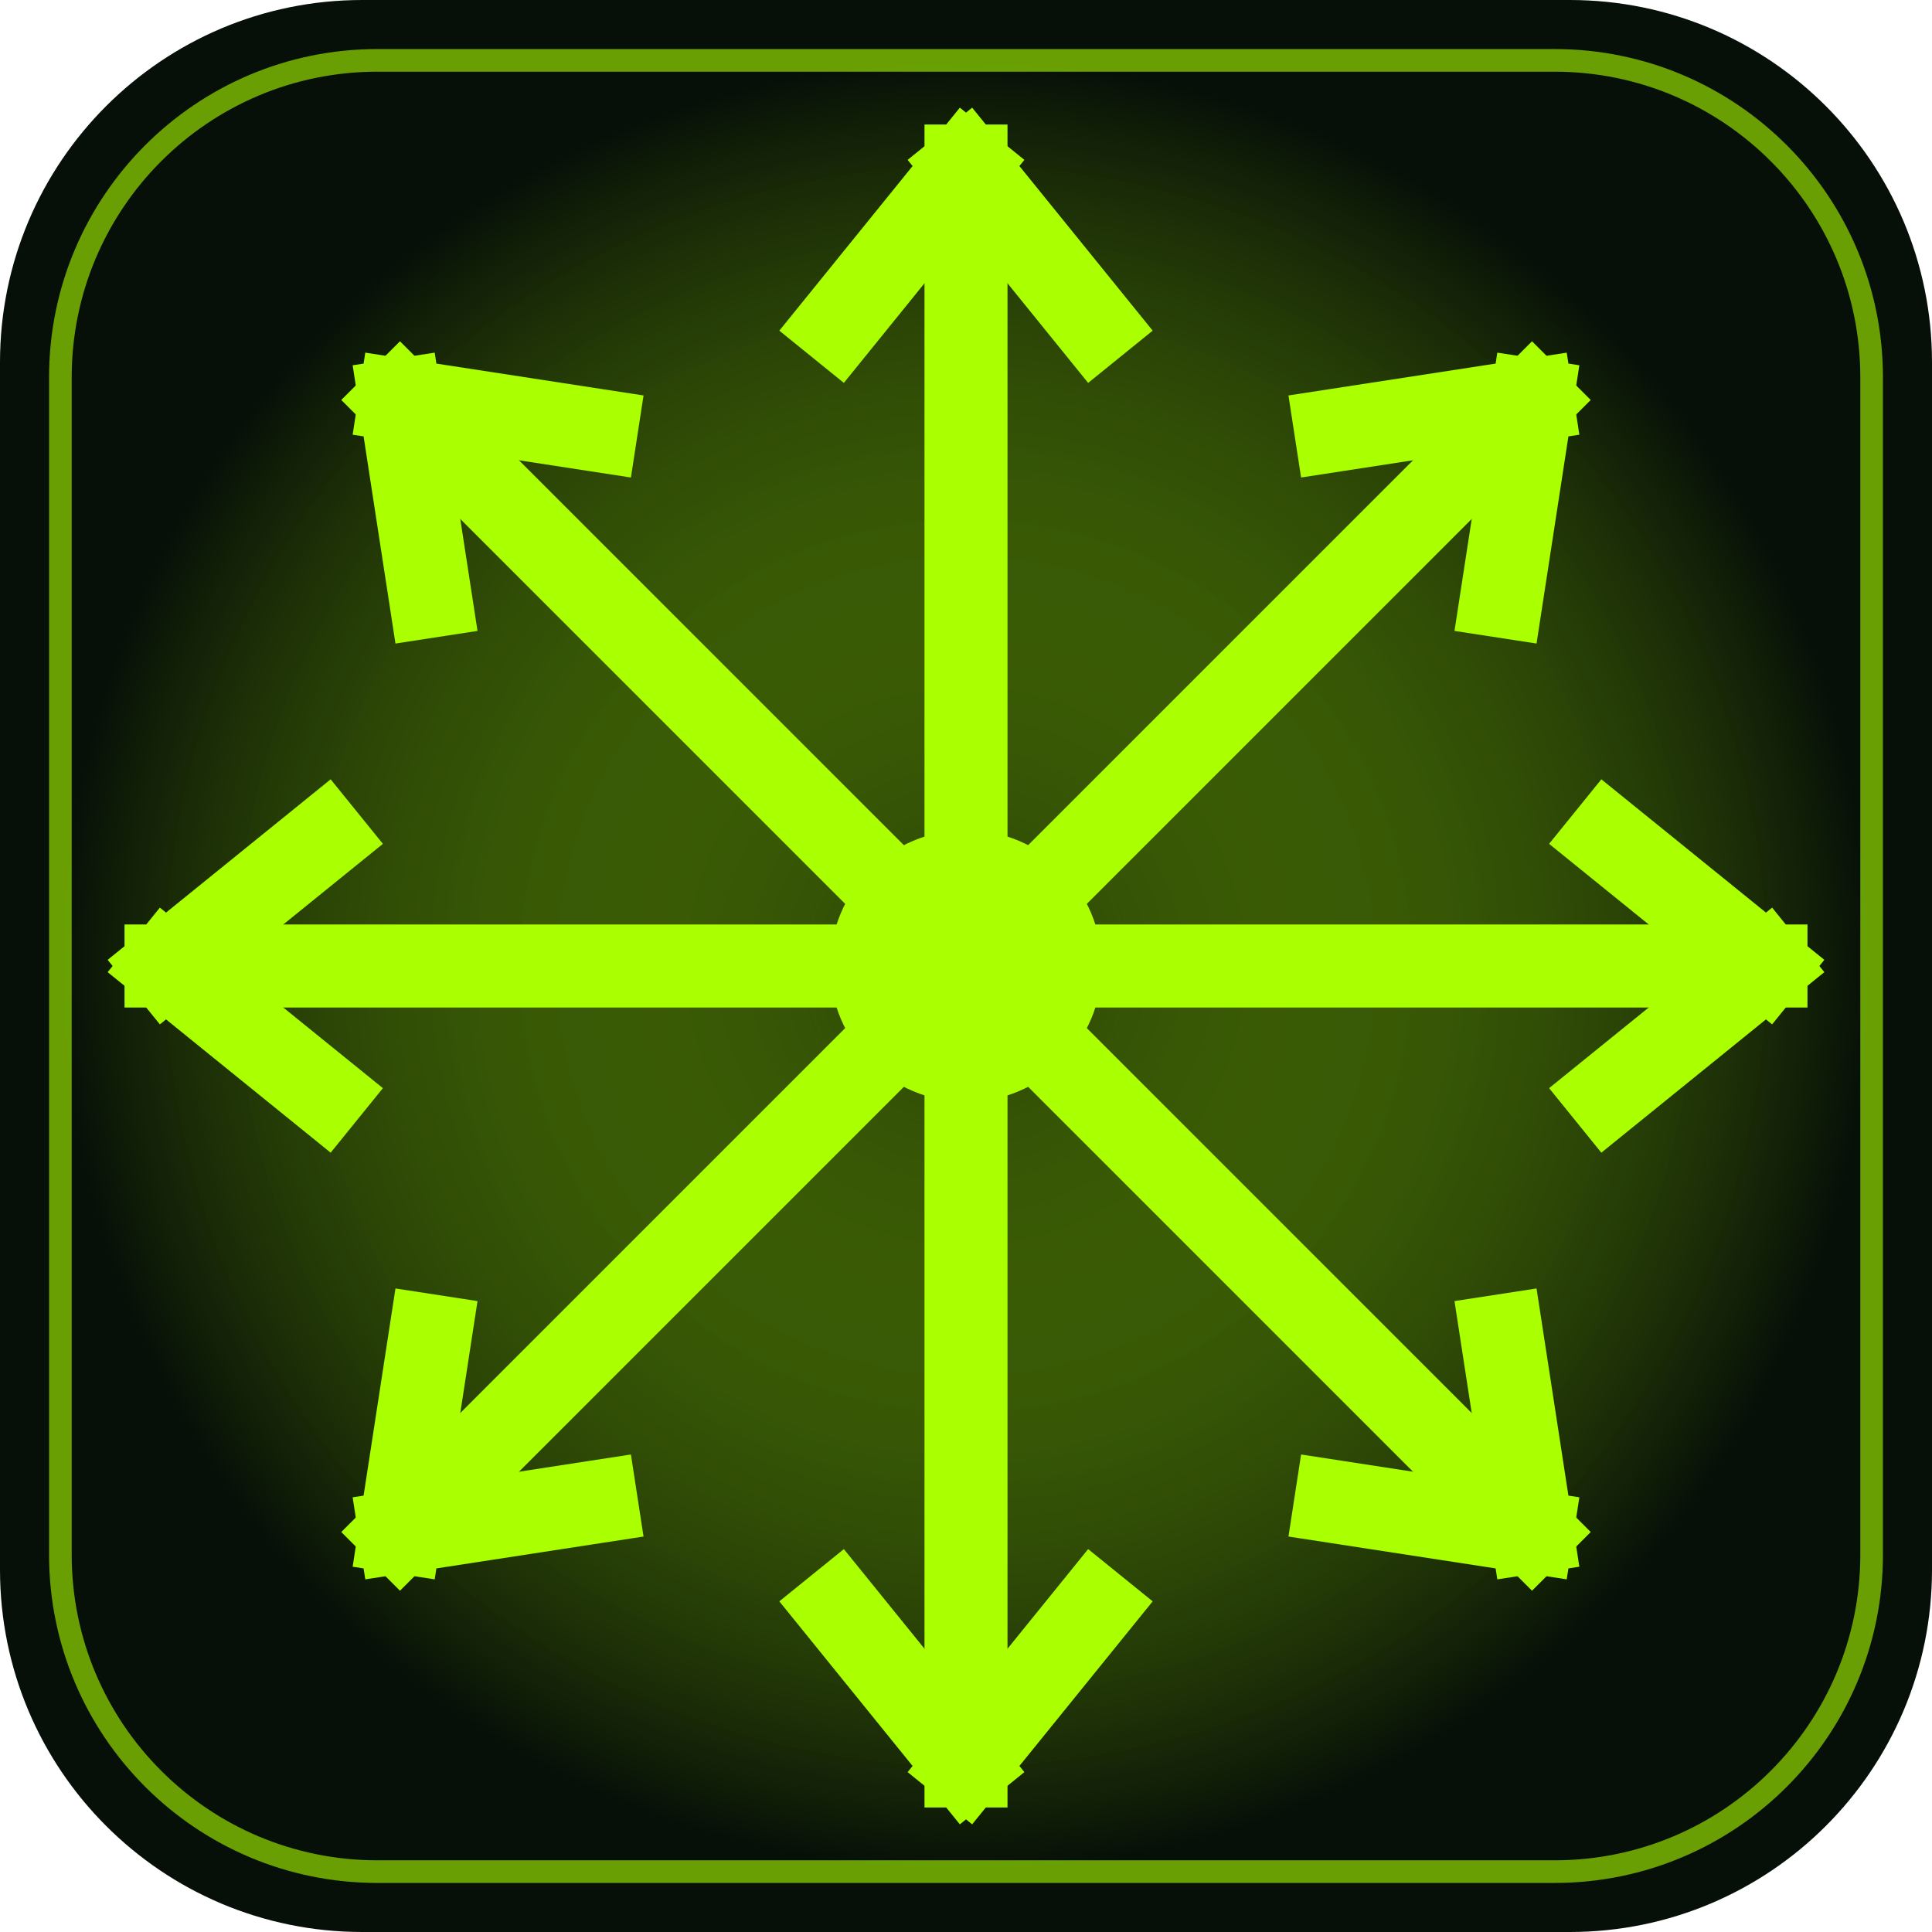
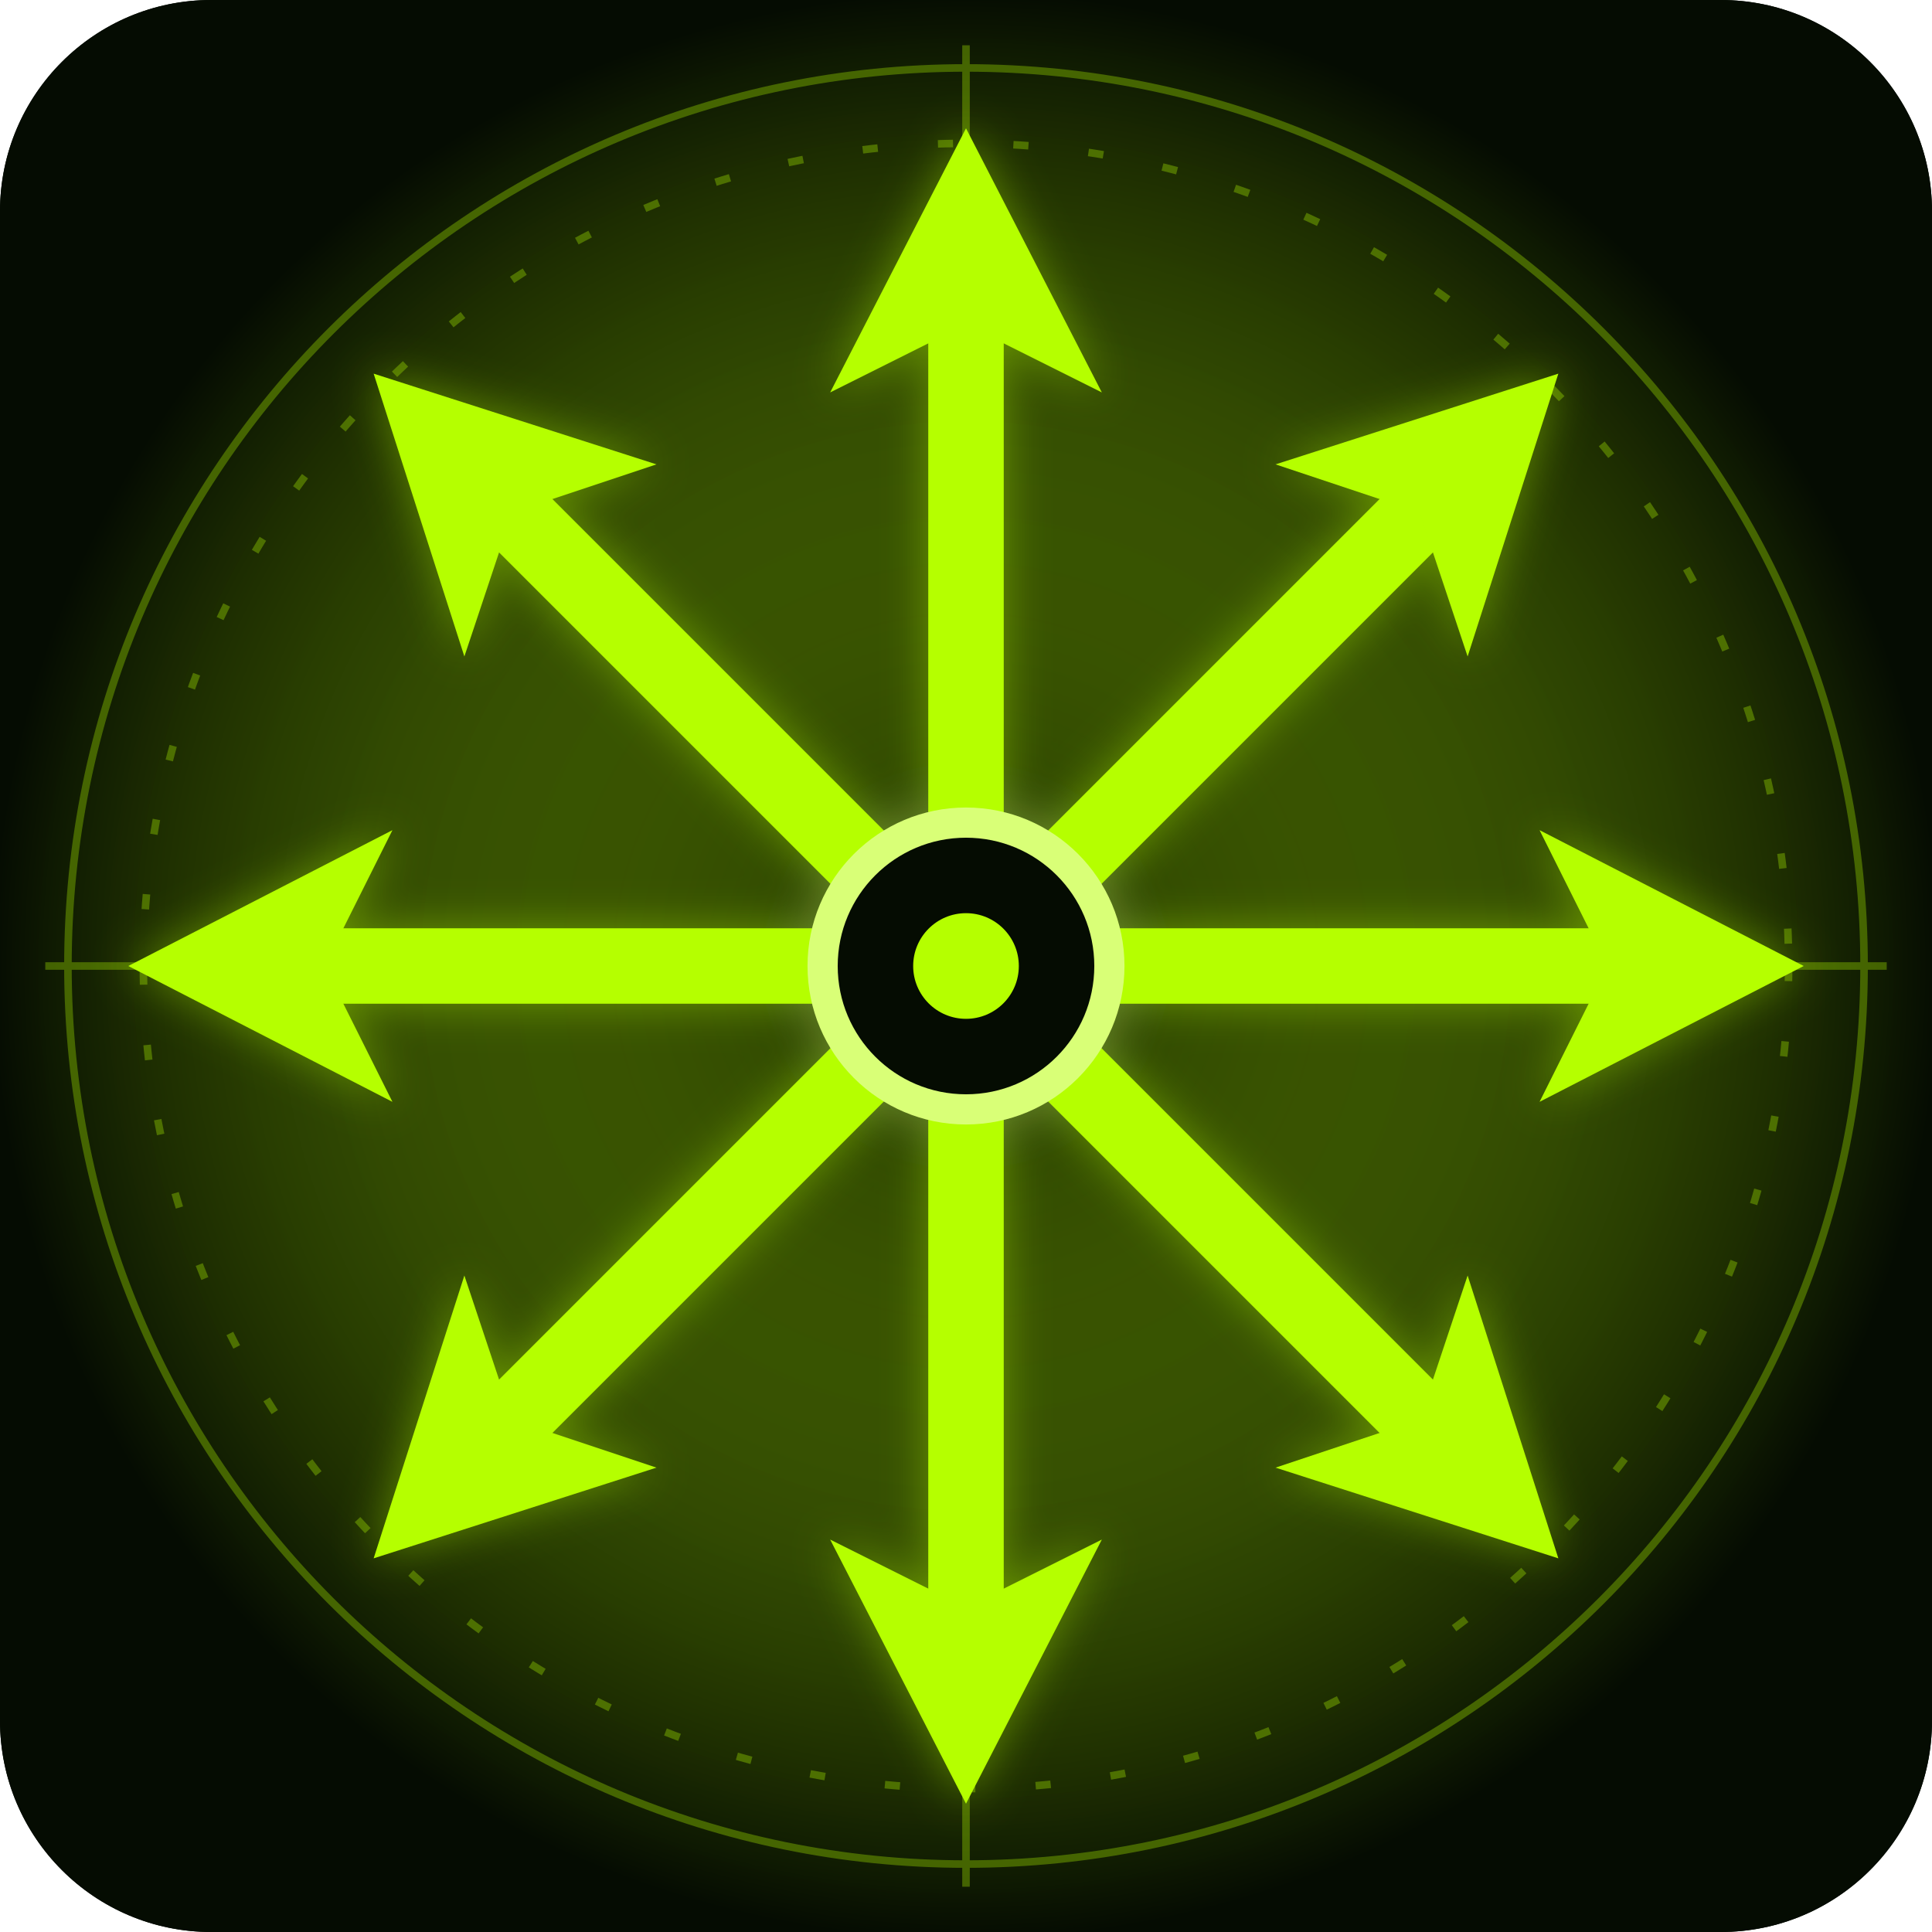
- <svg xmlns="http://www.w3.org/2000/svg" viewBox="0 0 256 256" role="img" aria-label="Chaos Star original geometric theme mark">
+ <svg xmlns="http://www.w3.org/2000/svg" viewBox="0 0 256 256" role="img" aria-label="Eight-arrow Chaos Star">
  <defs>
-     <radialGradient id="g">
-       <stop stop-color="#aaff00" stop-opacity=".2" />
-       <stop offset="1" stop-color="#071008" />
+     <radialGradient id="bg">
+       <stop stop-color="#b5ff00" stop-opacity=".15" />
+       <stop offset="1" stop-color="#050c02" />
    </radialGradient>
+     <filter id="blur">
+       <feGaussianBlur stdDeviation="9" />
+     </filter>
+     <filter id="glow">
+       <feGaussianBlur stdDeviation="3" />
+     </filter>
  </defs>
-   <rect width="256" height="256" rx="48" fill="#071008" />
-   <rect x="8" y="8" width="240" height="240" rx="42" fill="url(#g)" stroke="#aaff00" stroke-opacity=".6" stroke-width="3" />
-   <g stroke="#aaff00" stroke-width="11" stroke-linecap="square">
-     <path d="M128 22V234M22 128H234M53 53L203 203M203 53L53 203" />
-     <path d="M128 22l-17 21m17-21l17 21M128 234l-17-21m17 21l17-21M22 128l21-17m-21 17l21 17M234 128l-21-17m21 17l-21 17M53 53l26 4m-26-4l4 26M203 203l-26-4m26 4l-4-26M203 53l-26 4m26-4l-4 26M53 203l26-4m-26 4l4-26" />
+   <rect width="256" height="256" rx="28" fill="#050c02" />
+   <rect width="256" height="256" rx="28" fill="url(#bg)" />
+   <g opacity=".32" stroke="#b5ff00" fill="none">
+     <circle cx="128" cy="128" r="119" stroke-width="1" />
+     <circle cx="128" cy="128" r="109" stroke-width="1" stroke-dasharray="2 8" />
+     <path d="M128 6V22M128 234V250M6 128H22M234 128H250" />
  </g>
-   <circle cx="128" cy="128" r="18" fill="#aaff00" />
+   <g opacity=".4" filter="url(#glow)">
+     <g transform="translate(128 128)" fill="none" stroke="#b5ff00" stroke-width="10" stroke-linecap="round">
+       <path d="M0-83V83M-83 0H83M-59-59L59 59M59-59L-59 59" />
+     </g>
+     <g transform="translate(128 128)" fill="#b5ff00">
+       <path transform="rotate(0)" d="M0-111L-18-76L0-85L18-76Z" />
+       <path transform="rotate(45)" d="M0-111L-18-76L0-85L18-76Z" />
+       <path transform="rotate(90)" d="M0-111L-18-76L0-85L18-76Z" />
+       <path transform="rotate(135)" d="M0-111L-18-76L0-85L18-76Z" />
+       <path transform="rotate(180)" d="M0-111L-18-76L0-85L18-76Z" />
+       <path transform="rotate(225)" d="M0-111L-18-76L0-85L18-76Z" />
+       <path transform="rotate(270)" d="M0-111L-18-76L0-85L18-76Z" />
+       <path transform="rotate(315)" d="M0-111L-18-76L0-85L18-76Z" />
+     </g>
+     <circle cx="128" cy="128" r="19" fill="#050c02" stroke="#d9ff77" stroke-width="4" />
+     <circle cx="128" cy="128" r="7" fill="#b5ff00" />
+   </g>
+   <g transform="translate(128 128)" fill="none" stroke="#b5ff00" stroke-width="10" stroke-linecap="round">
+     <path d="M0-83V83M-83 0H83M-59-59L59 59M59-59L-59 59" />
+   </g>
+   <g transform="translate(128 128)" fill="#b5ff00">
+     <path transform="rotate(0)" d="M0-111L-18-76L0-85L18-76Z" />
+     <path transform="rotate(45)" d="M0-111L-18-76L0-85L18-76Z" />
+     <path transform="rotate(90)" d="M0-111L-18-76L0-85L18-76Z" />
+     <path transform="rotate(135)" d="M0-111L-18-76L0-85L18-76Z" />
+     <path transform="rotate(180)" d="M0-111L-18-76L0-85L18-76Z" />
+     <path transform="rotate(225)" d="M0-111L-18-76L0-85L18-76Z" />
+     <path transform="rotate(270)" d="M0-111L-18-76L0-85L18-76Z" />
+     <path transform="rotate(315)" d="M0-111L-18-76L0-85L18-76Z" />
+   </g>
+   <circle cx="128" cy="128" r="19" fill="#050c02" stroke="#d9ff77" stroke-width="4" />
+   <circle cx="128" cy="128" r="7" fill="#b5ff00" />
</svg>
